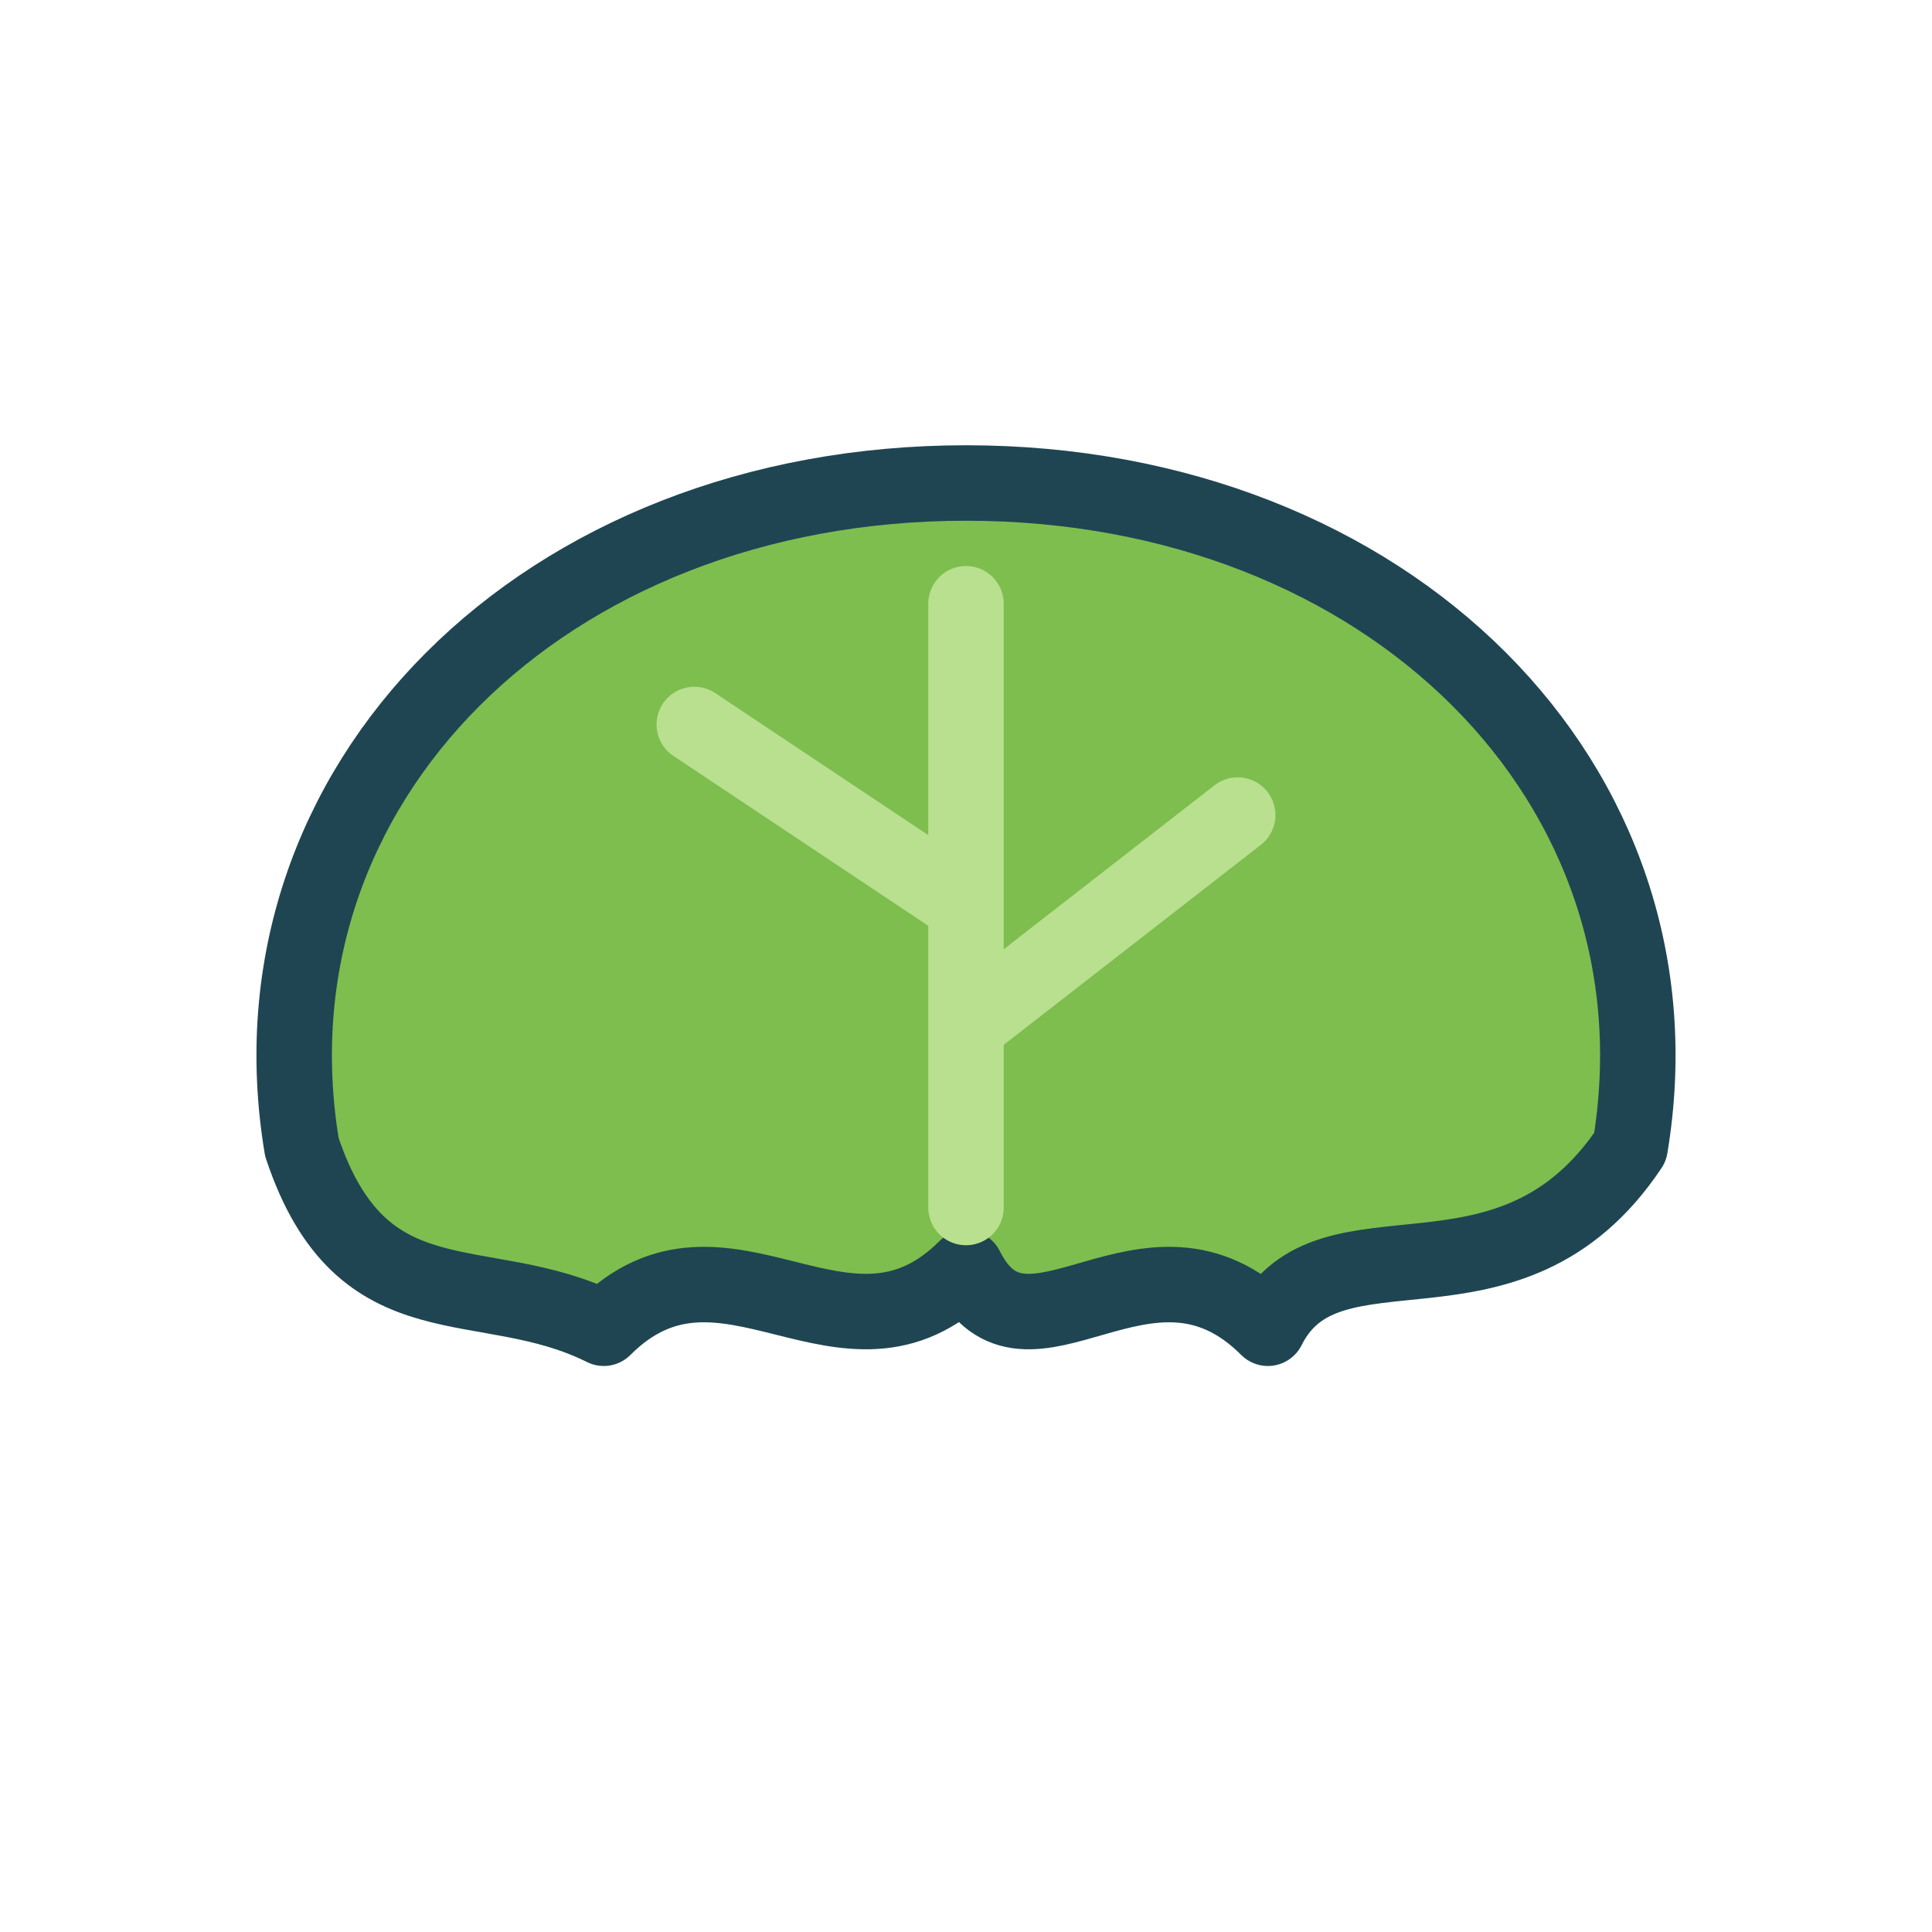
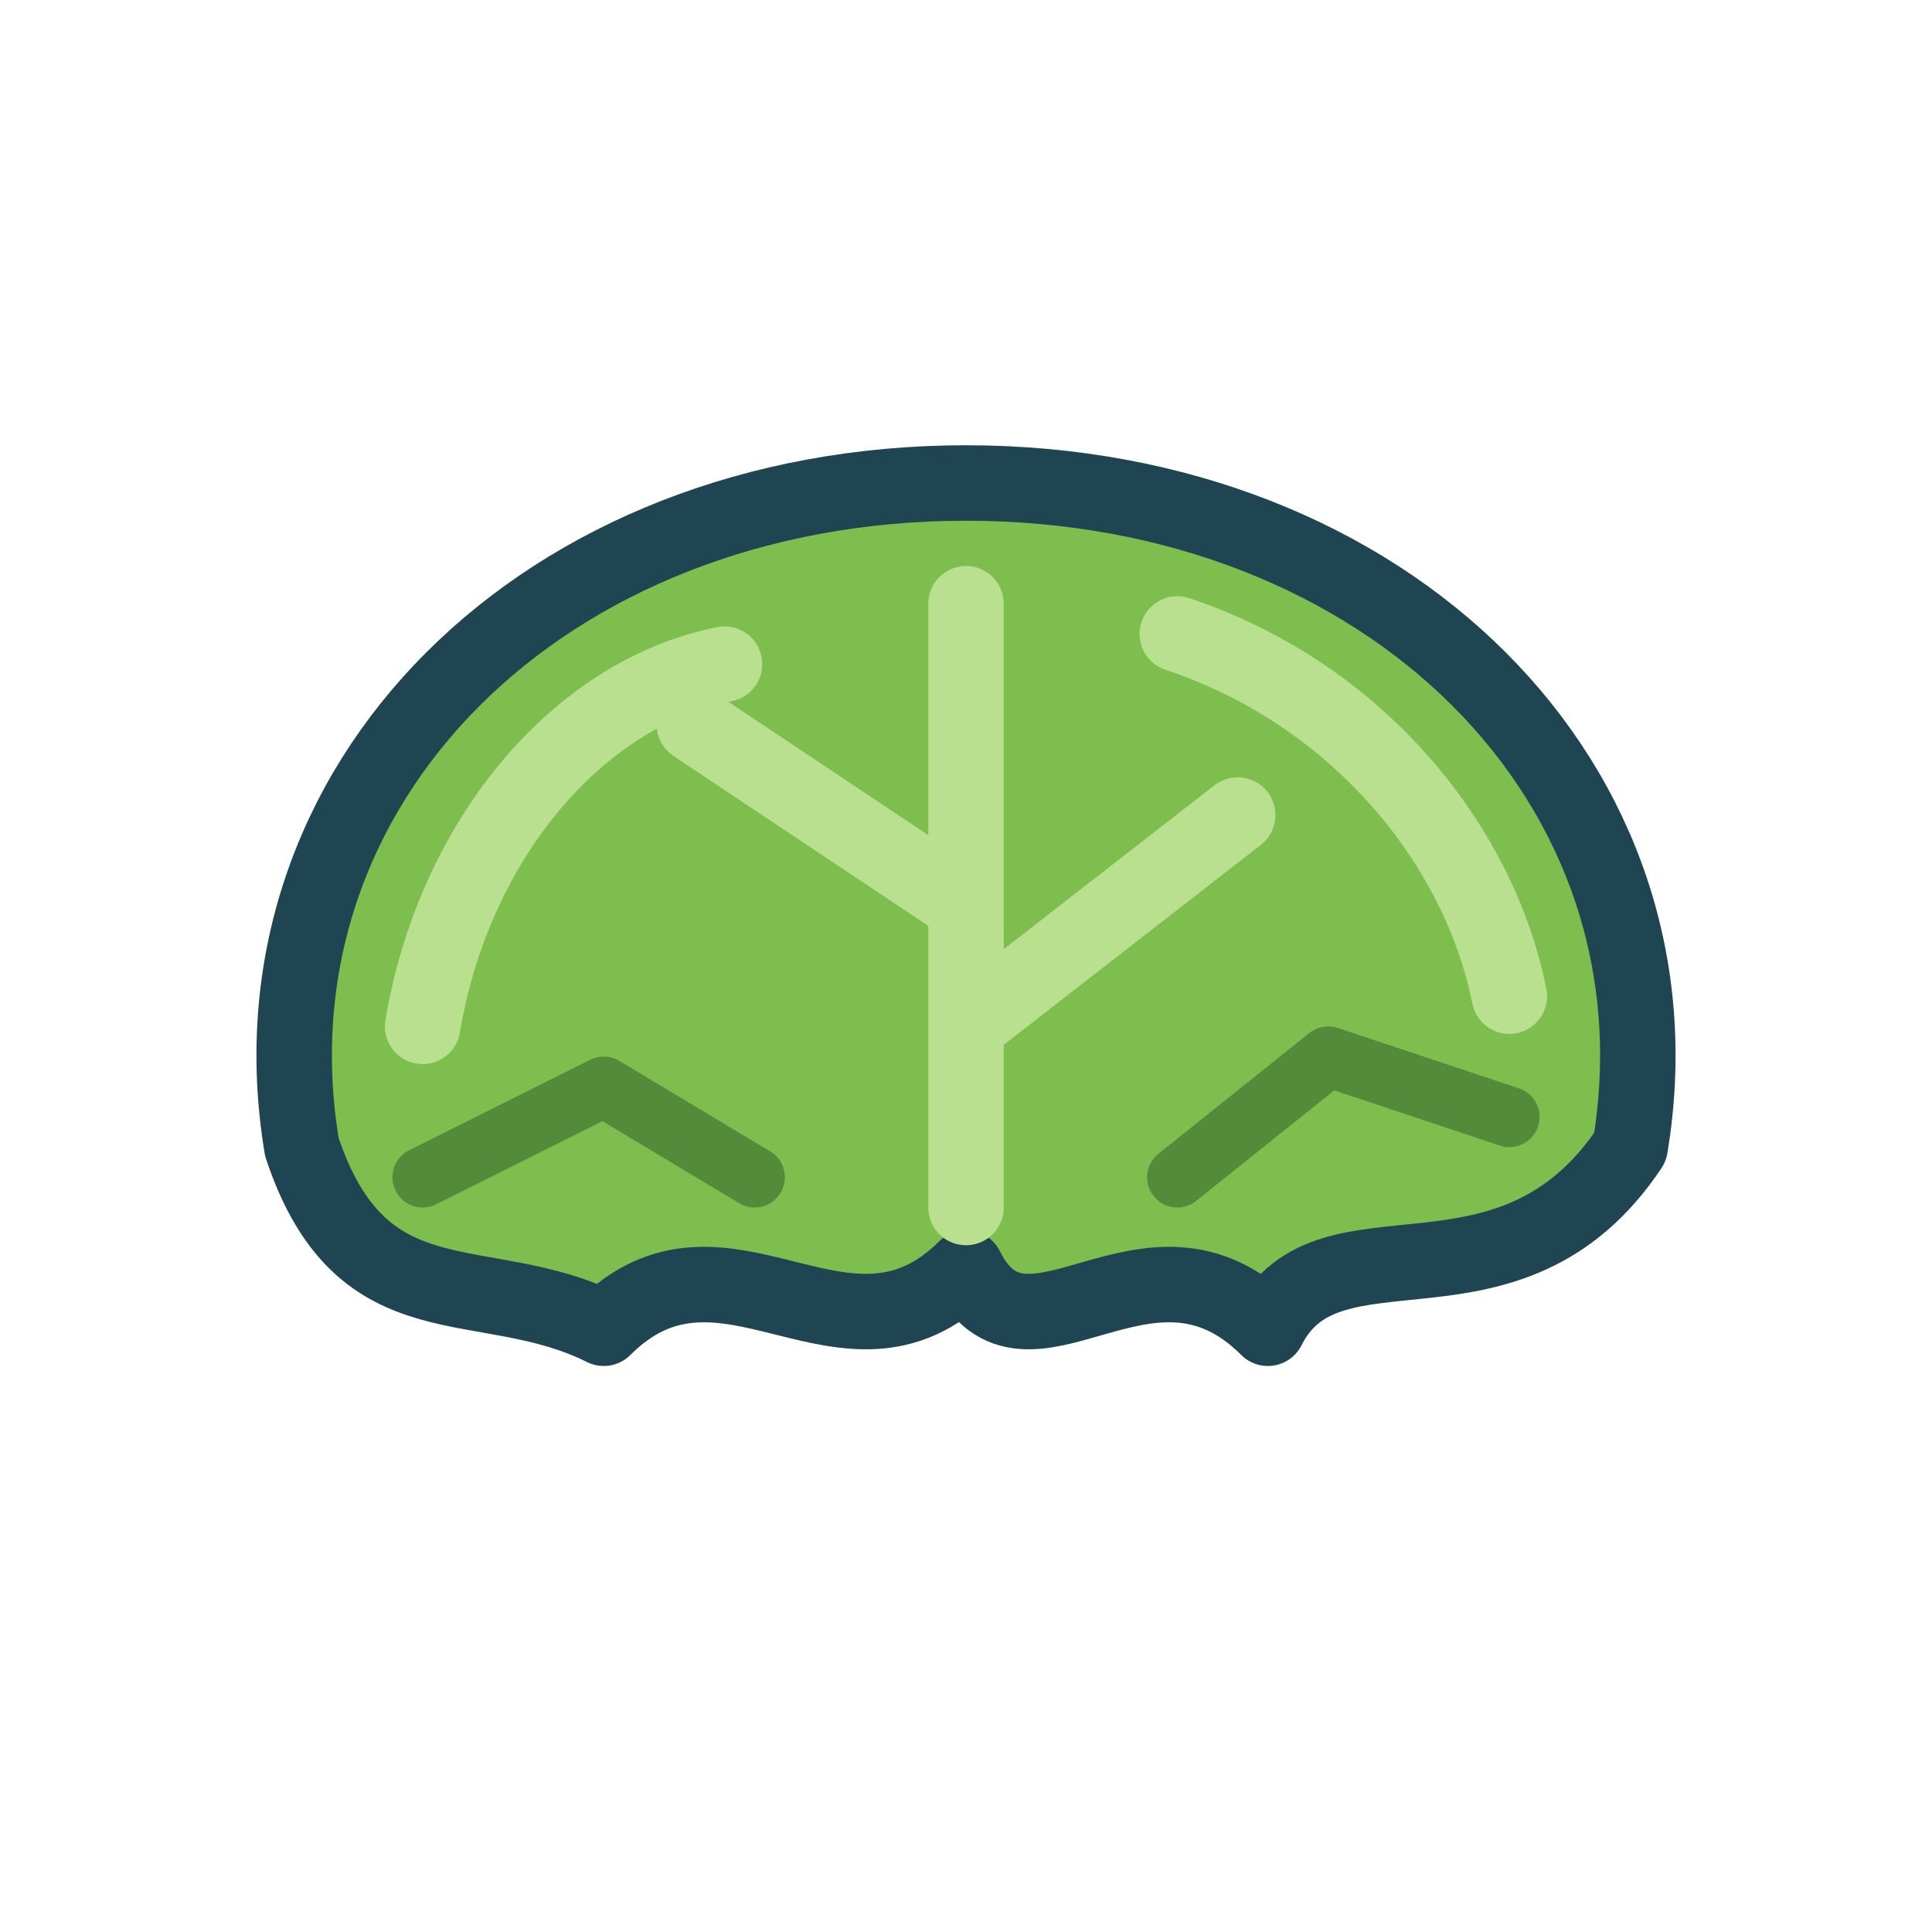
<svg xmlns="http://www.w3.org/2000/svg" viewBox="0 0 64 64">
  <path d="M10 38c-2-12 8-22 22-22s24 10 22 22c-4 6-10 2-12 6-4-4-8 2-10-2-4 4-8-2-12 2-4-2-8 0-10-6z" fill="#7DBE4F" stroke="#1F4552" stroke-width="2.5" stroke-linejoin="round" />
  <path d="M32 20v20M32 30l-9-6M32 34l9-7" stroke="#B9E08E" stroke-width="2.5" stroke-linecap="round" />
+   <path d="M14 34c1-6 5-11 10-12M39 21c6 2 10 7 11 12" fill="none" stroke="#B9E08E" stroke-width="2.5" stroke-linecap="round" />
+   <path d="m14 39 6-3 5 3m14 0 5-4 6 2" fill="none" stroke="#548B3A" stroke-width="2" stroke-linecap="round" stroke-linejoin="round" />
</svg>
